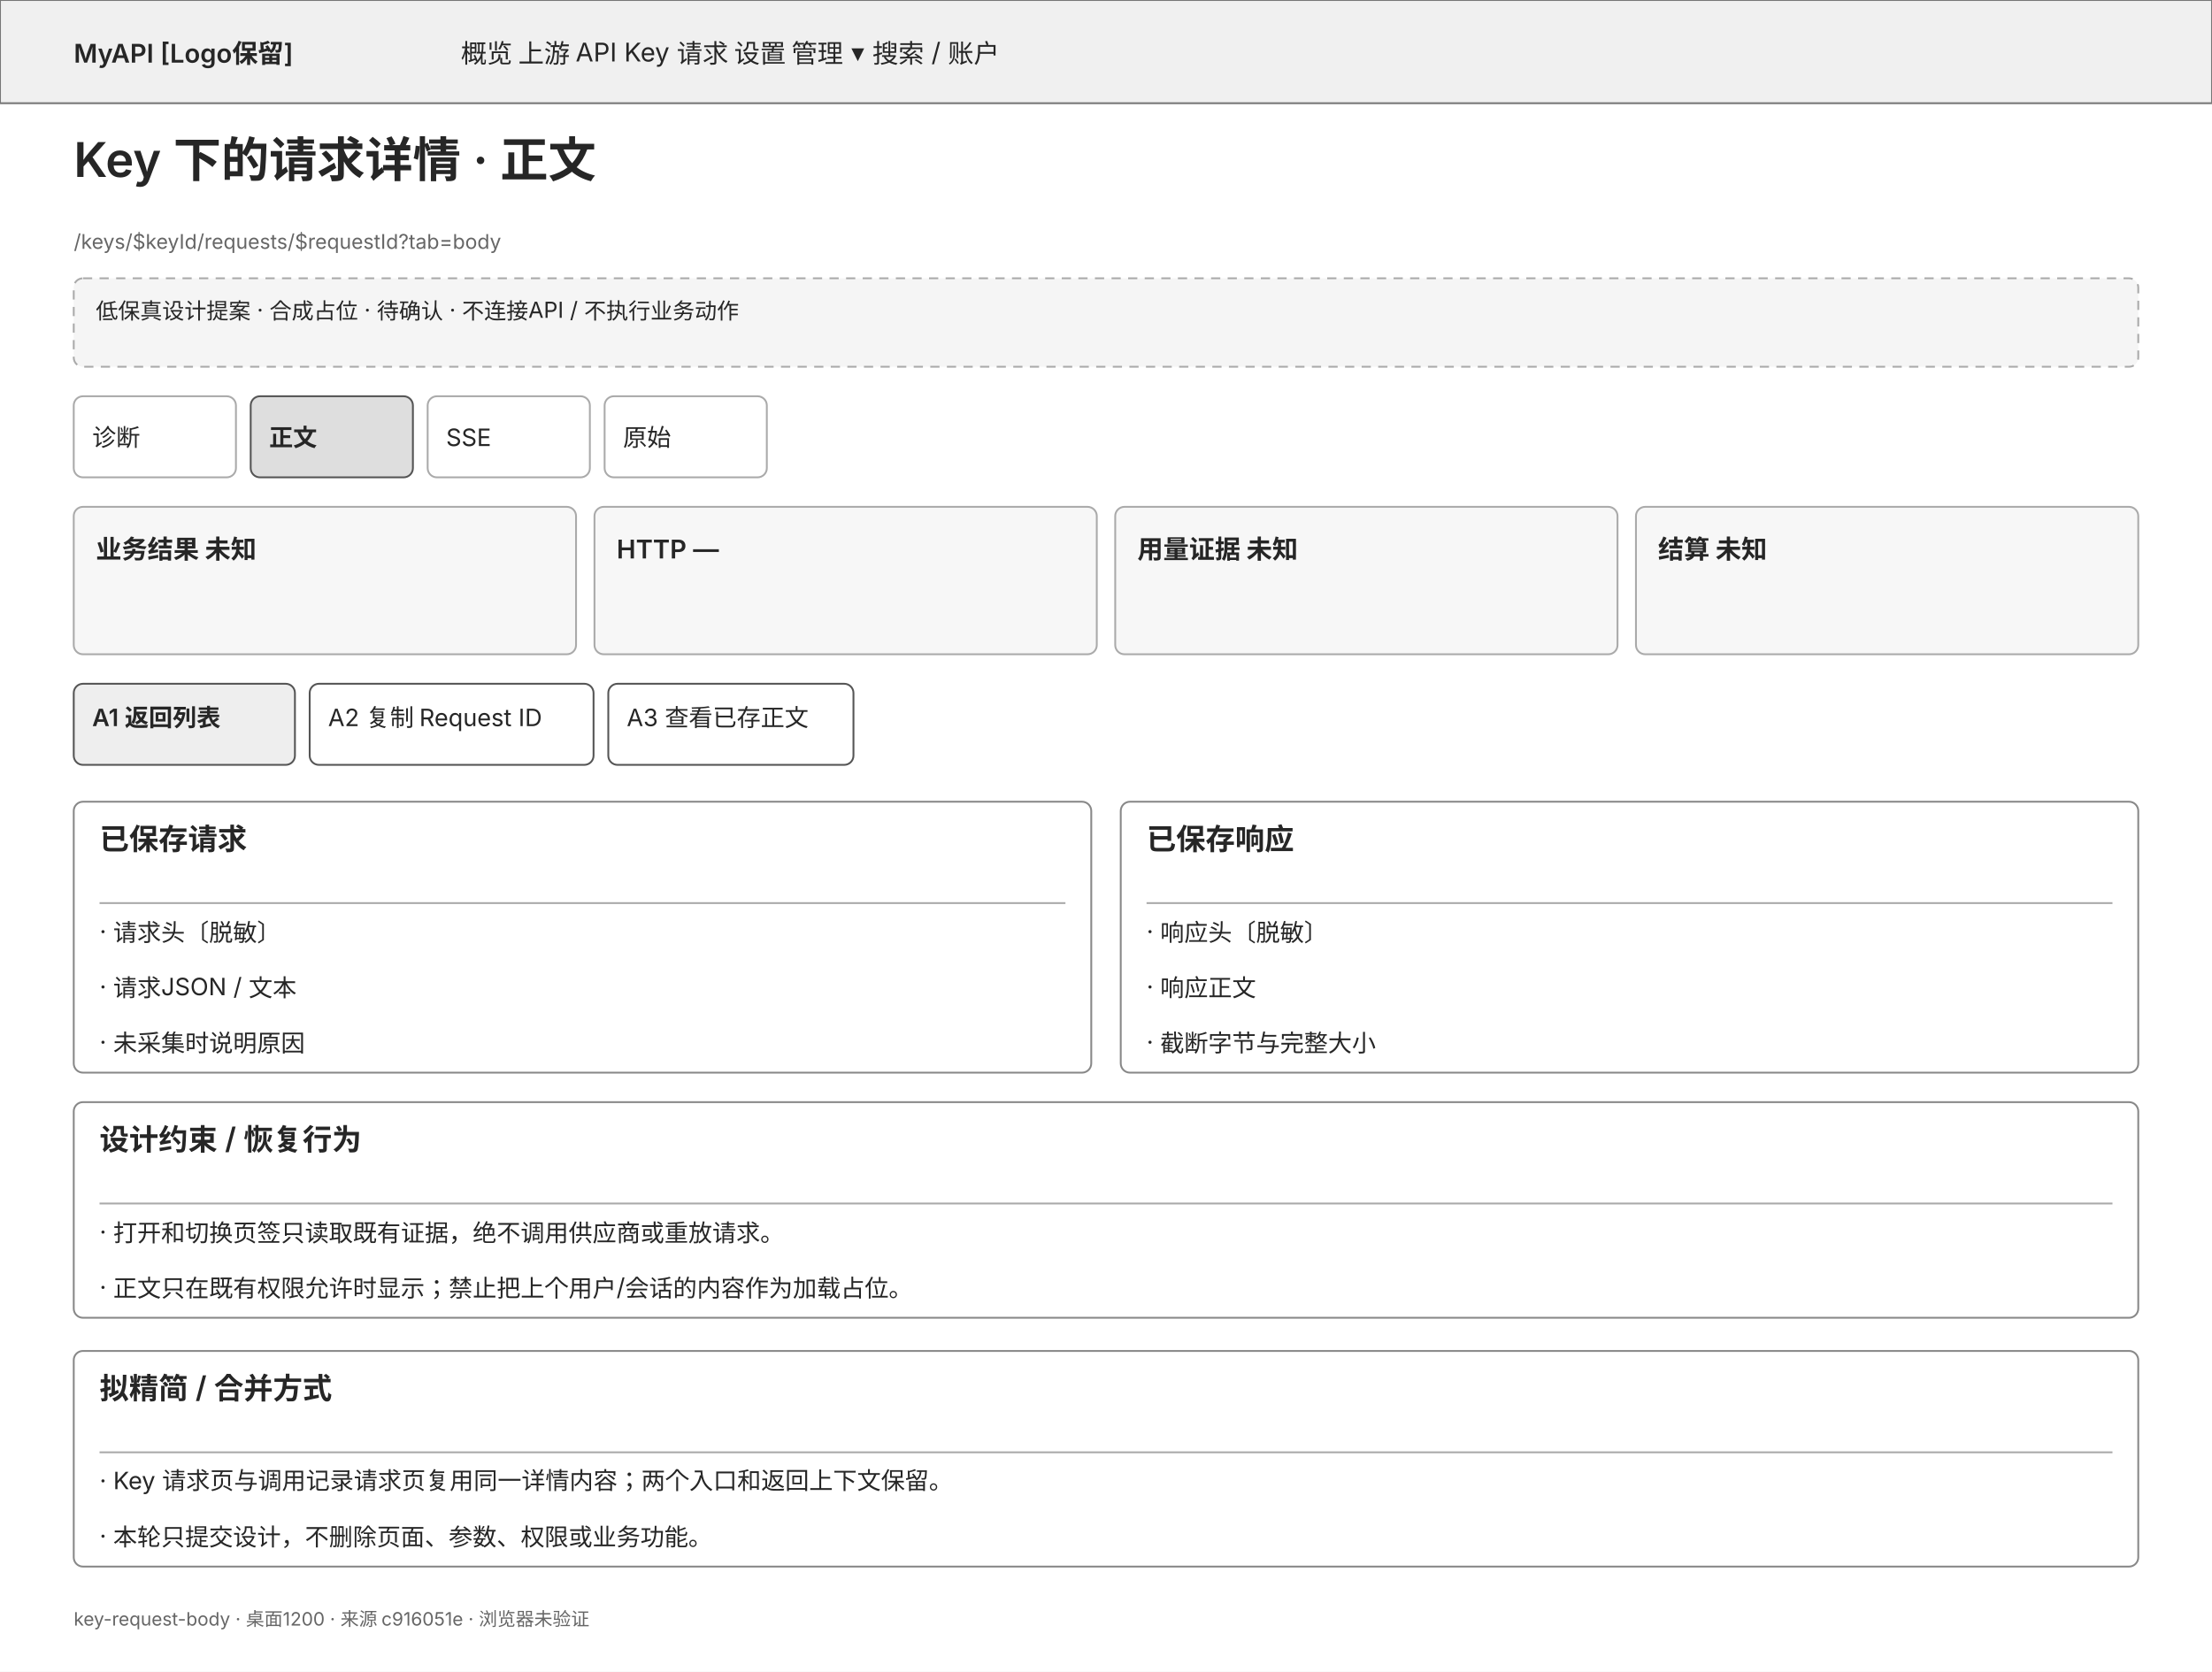
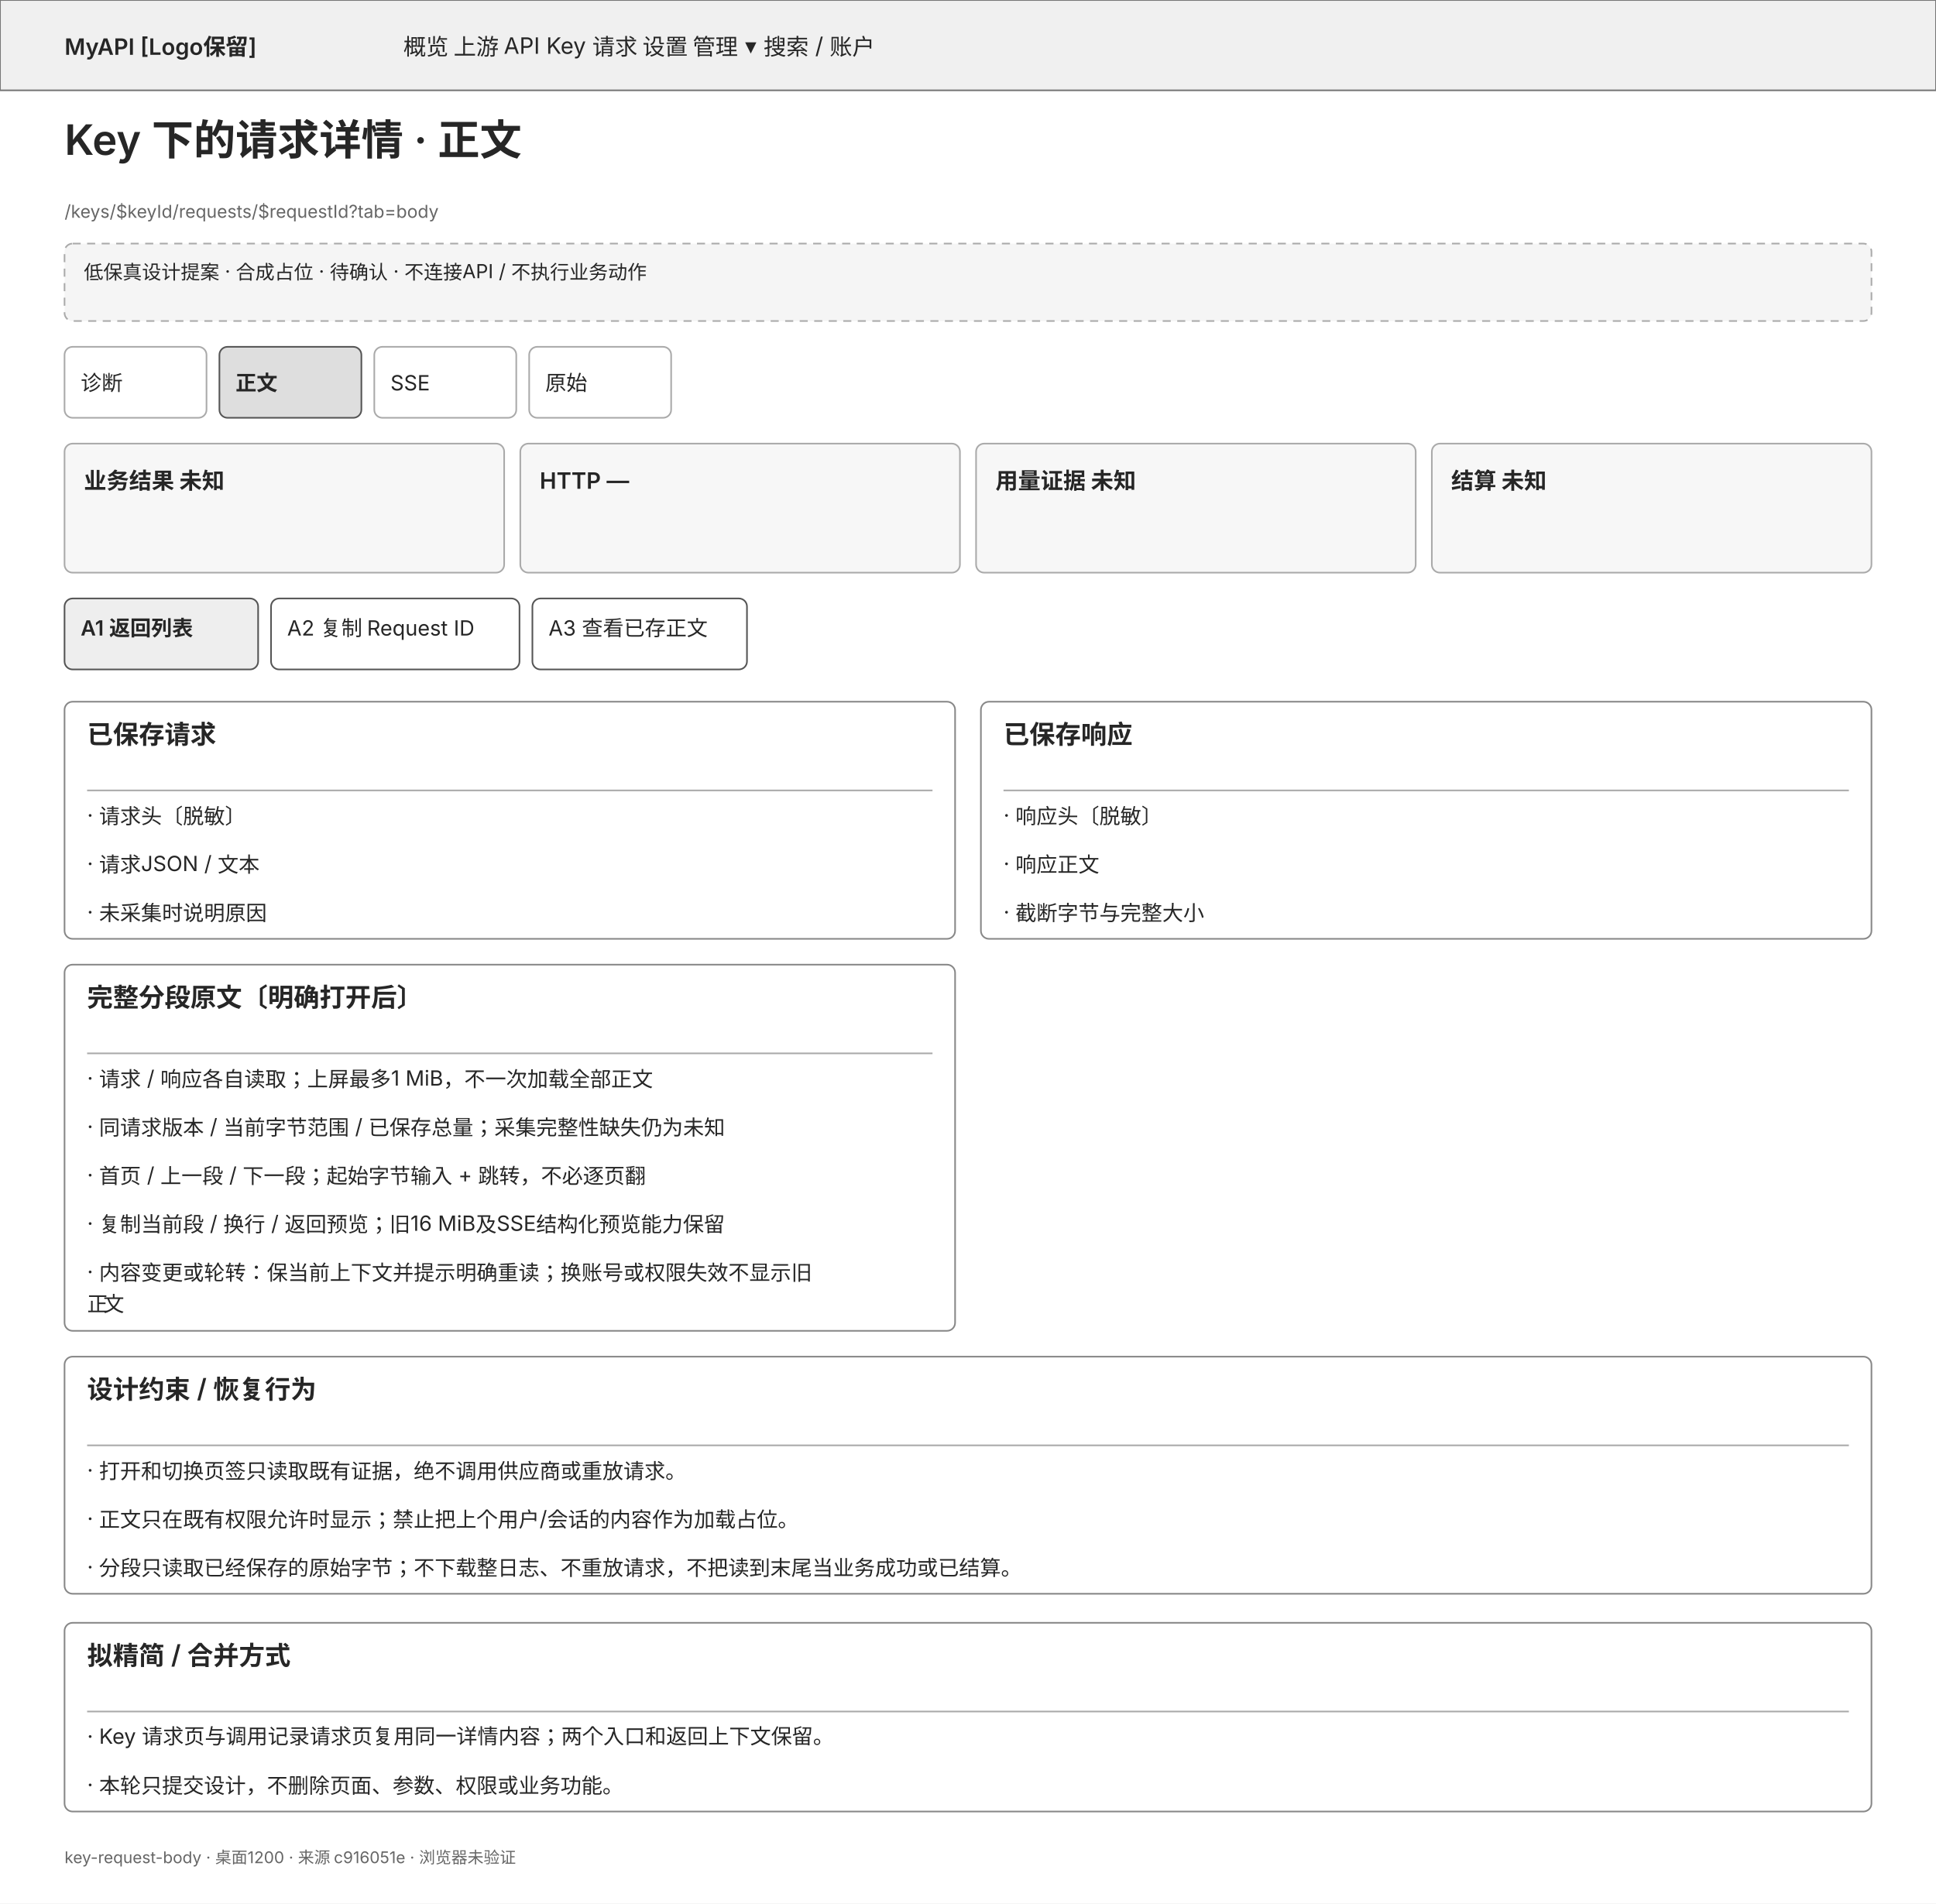
- <svg xmlns="http://www.w3.org/2000/svg" width="1200" height="907" viewBox="0 0 1200 907" role="img" aria-labelledby="title desc">
+ <svg xmlns="http://www.w3.org/2000/svg" width="1200" height="1180" viewBox="0 0 1200 1180" role="img" aria-labelledby="title desc">
  <rect width="100%" height="100%" fill="#ffffff" />
  <g font-family="system-ui, -apple-system, BlinkMacSystemFont, sans-serif">
    <rect x="0" y="0" width="1200" height="56" rx="0" fill="#f0f0f0" stroke="#777777" />
    <text x="40" y="34" font-size="14" font-weight="600" fill="#262626">MyAPI  [Logo保留]</text>
    <text x="250" y="34" font-size="14" font-weight="normal" fill="#262626">概览    上游    API Key    请求    设置    管理 ▾       搜索 / 账户</text>
    <text x="40" y="96" font-size="26" font-weight="600" fill="#262626">Key 下的请求详情 · 正文</text>
    <text x="40" y="135" font-size="11" font-weight="normal" fill="#666666">/keys/$keyId/requests/$requestId?tab=body</text>
    <rect x="40" y="151" width="1120" height="48" rx="5" fill="#f5f5f5" stroke="#aaaaaa" stroke-dasharray="5 4" />
    <text x="52" y="173" font-size="12" font-weight="normal" fill="#262626">低保真设计提案 · 合成占位 · 待确认 · 不连接API / 不执行业务动作</text>
    <rect x="40" y="215" width="88" height="44" rx="5" fill="#ffffff" stroke="#aaaaaa" />
    <text x="50" y="242" font-size="13" font-weight="normal" fill="#262626">诊断</text>
    <rect x="136" y="215" width="88" height="44" rx="5" fill="#dedede" stroke="#555555" />
    <text x="146" y="242" font-size="13" font-weight="600" fill="#262626">正文</text>
    <rect x="232" y="215" width="88" height="44" rx="5" fill="#ffffff" stroke="#aaaaaa" />
    <text x="242" y="242" font-size="13" font-weight="normal" fill="#262626">SSE</text>
    <rect x="328" y="215" width="88" height="44" rx="5" fill="#ffffff" stroke="#aaaaaa" />
    <text x="338" y="242" font-size="13" font-weight="normal" fill="#262626">原始</text>
    <rect x="40.0" y="275" width="272.5" height="80" rx="5" fill="#f7f7f7" stroke="#aaaaaa" />
    <text x="52.0" y="303" font-size="14" font-weight="600" fill="#262626">业务结果 未知</text>
    <rect x="322.5" y="275" width="272.5" height="80" rx="5" fill="#f7f7f7" stroke="#aaaaaa" />
    <text x="334.5" y="303" font-size="14" font-weight="600" fill="#262626">HTTP —</text>
    <rect x="605.0" y="275" width="272.5" height="80" rx="5" fill="#f7f7f7" stroke="#aaaaaa" />
    <text x="617.0" y="303" font-size="14" font-weight="600" fill="#262626">用量证据 未知</text>
    <rect x="887.5" y="275" width="272.5" height="80" rx="5" fill="#f7f7f7" stroke="#aaaaaa" />
    <text x="899.5" y="303" font-size="14" font-weight="600" fill="#262626">结算 未知</text>
    <rect x="40" y="371" width="120" height="44" rx="5" fill="#eeeeee" stroke="#555555" />
    <text x="50" y="394" font-size="13" font-weight="600" fill="#262626">A1 返回列表</text>
    <rect x="168" y="371" width="154" height="44" rx="5" fill="#ffffff" stroke="#555555" />
    <text x="178" y="394" font-size="13" font-weight="normal" fill="#262626">A2 复制 Request ID</text>
    <rect x="330" y="371" width="133" height="44" rx="5" fill="#ffffff" stroke="#555555" />
    <text x="340" y="394" font-size="13" font-weight="normal" fill="#262626">A3 查看已存正文</text>
    <rect x="40.0" y="435" width="552.0" height="147" rx="5" fill="#ffffff" stroke="#888888" />
    <text x="54.0" y="461" font-size="16" font-weight="600" fill="#262626">已保存请求</text>
    <line x1="54.0" y1="490" x2="578.0" y2="490" stroke="#aaaaaa" />
    <text x="54.0" y="510" font-size="13" font-weight="normal" fill="#262626">· 请求头〔脱敏〕</text>
    <text x="54.0" y="540" font-size="13" font-weight="normal" fill="#262626">· 请求JSON / 文本</text>
    <text x="54.0" y="570" font-size="13" font-weight="normal" fill="#262626">· 未采集时说明原因</text>
    <rect x="608.0" y="435" width="552.0" height="147" rx="5" fill="#ffffff" stroke="#888888" />
    <text x="622.0" y="461" font-size="16" font-weight="600" fill="#262626">已保存响应</text>
    <line x1="622.0" y1="490" x2="1146.0" y2="490" stroke="#aaaaaa" />
    <text x="622.0" y="510" font-size="13" font-weight="normal" fill="#262626">· 响应头〔脱敏〕</text>
    <text x="622.0" y="540" font-size="13" font-weight="normal" fill="#262626">· 响应正文</text>
    <text x="622.0" y="570" font-size="13" font-weight="normal" fill="#262626">· 截断字节与完整大小</text>
-     <rect x="40" y="598" width="1120" height="117" rx="5" fill="#ffffff" stroke="#888888" />
-     <text x="54" y="624" font-size="16" font-weight="600" fill="#262626">设计约束 / 恢复行为</text>
-     <line x1="54" y1="653" x2="1146" y2="653" stroke="#aaaaaa" />
-     <text x="54" y="673" font-size="13" font-weight="normal" fill="#262626">· 打开和切换页签只读取既有证据，绝不调用供应商或重放请求。</text>
-     <text x="54" y="703" font-size="13" font-weight="normal" fill="#262626">· 正文只在既有权限允许时显示；禁止把上个用户/会话的内容作为加载占位。</text>
-     <rect x="40" y="733" width="1120" height="117" rx="5" fill="#ffffff" stroke="#888888" />
-     <text x="54" y="759" font-size="16" font-weight="600" fill="#262626">拟精简 / 合并方式</text>
-     <line x1="54" y1="788" x2="1146" y2="788" stroke="#aaaaaa" />
-     <text x="54" y="808" font-size="13" font-weight="normal" fill="#262626">· Key 请求页与调用记录请求页复用同一详情内容；两个入口和返回上下文保留。</text>
-     <text x="54" y="838" font-size="13" font-weight="normal" fill="#262626">· 本轮只提交设计，不删除页面、参数、权限或业务功能。</text>
-     <text x="40" y="882" font-size="10" font-weight="normal" fill="#666666">key-request-body · 桌面1200 · 来源 c916051e · 浏览器未验证</text>
+     <rect x="40.0" y="598" width="552.0" height="227" rx="5" fill="#ffffff" stroke="#888888" />
+     <text x="54.0" y="624" font-size="16" font-weight="600" fill="#262626">完整分段原文〔明确打开后〕</text>
+     <line x1="54.0" y1="653" x2="578.0" y2="653" stroke="#aaaaaa" />
+     <text x="54.0" y="673" font-size="13" font-weight="normal" fill="#262626">· 请求 / 响应各自读取；上屏最多1 MiB，不一次加载全部正文</text>
+     <text x="54.0" y="703" font-size="13" font-weight="normal" fill="#262626">· 同请求版本 / 当前字节范围 / 已保存总量；采集完整性缺失仍为未知</text>
+     <text x="54.0" y="733" font-size="13" font-weight="normal" fill="#262626">· 首页 / 上一段 / 下一段；起始字节输入 + 跳转，不必逐页翻</text>
+     <text x="54.0" y="763" font-size="13" font-weight="normal" fill="#262626">· 复制当前段 / 换行 / 返回预览；旧16 MiB及SSE结构化预览能力保留</text>
+     <text x="54.0" y="793" font-size="13" font-weight="normal" fill="#262626">· 内容变更或轮转：保当前上下文并提示明确重读；换账号或权限失效不显示旧</text>
+     <text x="54.0" y="813" font-size="13" font-weight="normal" fill="#262626">正</text>
+     <text x="64.0" y="813" font-size="13" font-weight="normal" fill="#262626">文</text>
+     <rect x="40" y="841" width="1120" height="147" rx="5" fill="#ffffff" stroke="#888888" />
+     <text x="54" y="867" font-size="16" font-weight="600" fill="#262626">设计约束 / 恢复行为</text>
+     <line x1="54" y1="896" x2="1146" y2="896" stroke="#aaaaaa" />
+     <text x="54" y="916" font-size="13" font-weight="normal" fill="#262626">· 打开和切换页签只读取既有证据，绝不调用供应商或重放请求。</text>
+     <text x="54" y="946" font-size="13" font-weight="normal" fill="#262626">· 正文只在既有权限允许时显示；禁止把上个用户/会话的内容作为加载占位。</text>
+     <text x="54" y="976" font-size="13" font-weight="normal" fill="#262626">· 分段只读取已经保存的原始字节；不下载整日志、不重放请求，不把读到末尾当业务成功或已结算。</text>
+     <rect x="40" y="1006" width="1120" height="117" rx="5" fill="#ffffff" stroke="#888888" />
+     <text x="54" y="1032" font-size="16" font-weight="600" fill="#262626">拟精简 / 合并方式</text>
+     <line x1="54" y1="1061" x2="1146" y2="1061" stroke="#aaaaaa" />
+     <text x="54" y="1081" font-size="13" font-weight="normal" fill="#262626">· Key 请求页与调用记录请求页复用同一详情内容；两个入口和返回上下文保留。</text>
+     <text x="54" y="1111" font-size="13" font-weight="normal" fill="#262626">· 本轮只提交设计，不删除页面、参数、权限或业务功能。</text>
+     <text x="40" y="1155" font-size="10" font-weight="normal" fill="#666666">key-request-body · 桌面1200 · 来源 c916051e · 浏览器未验证</text>
  </g>
</svg>
